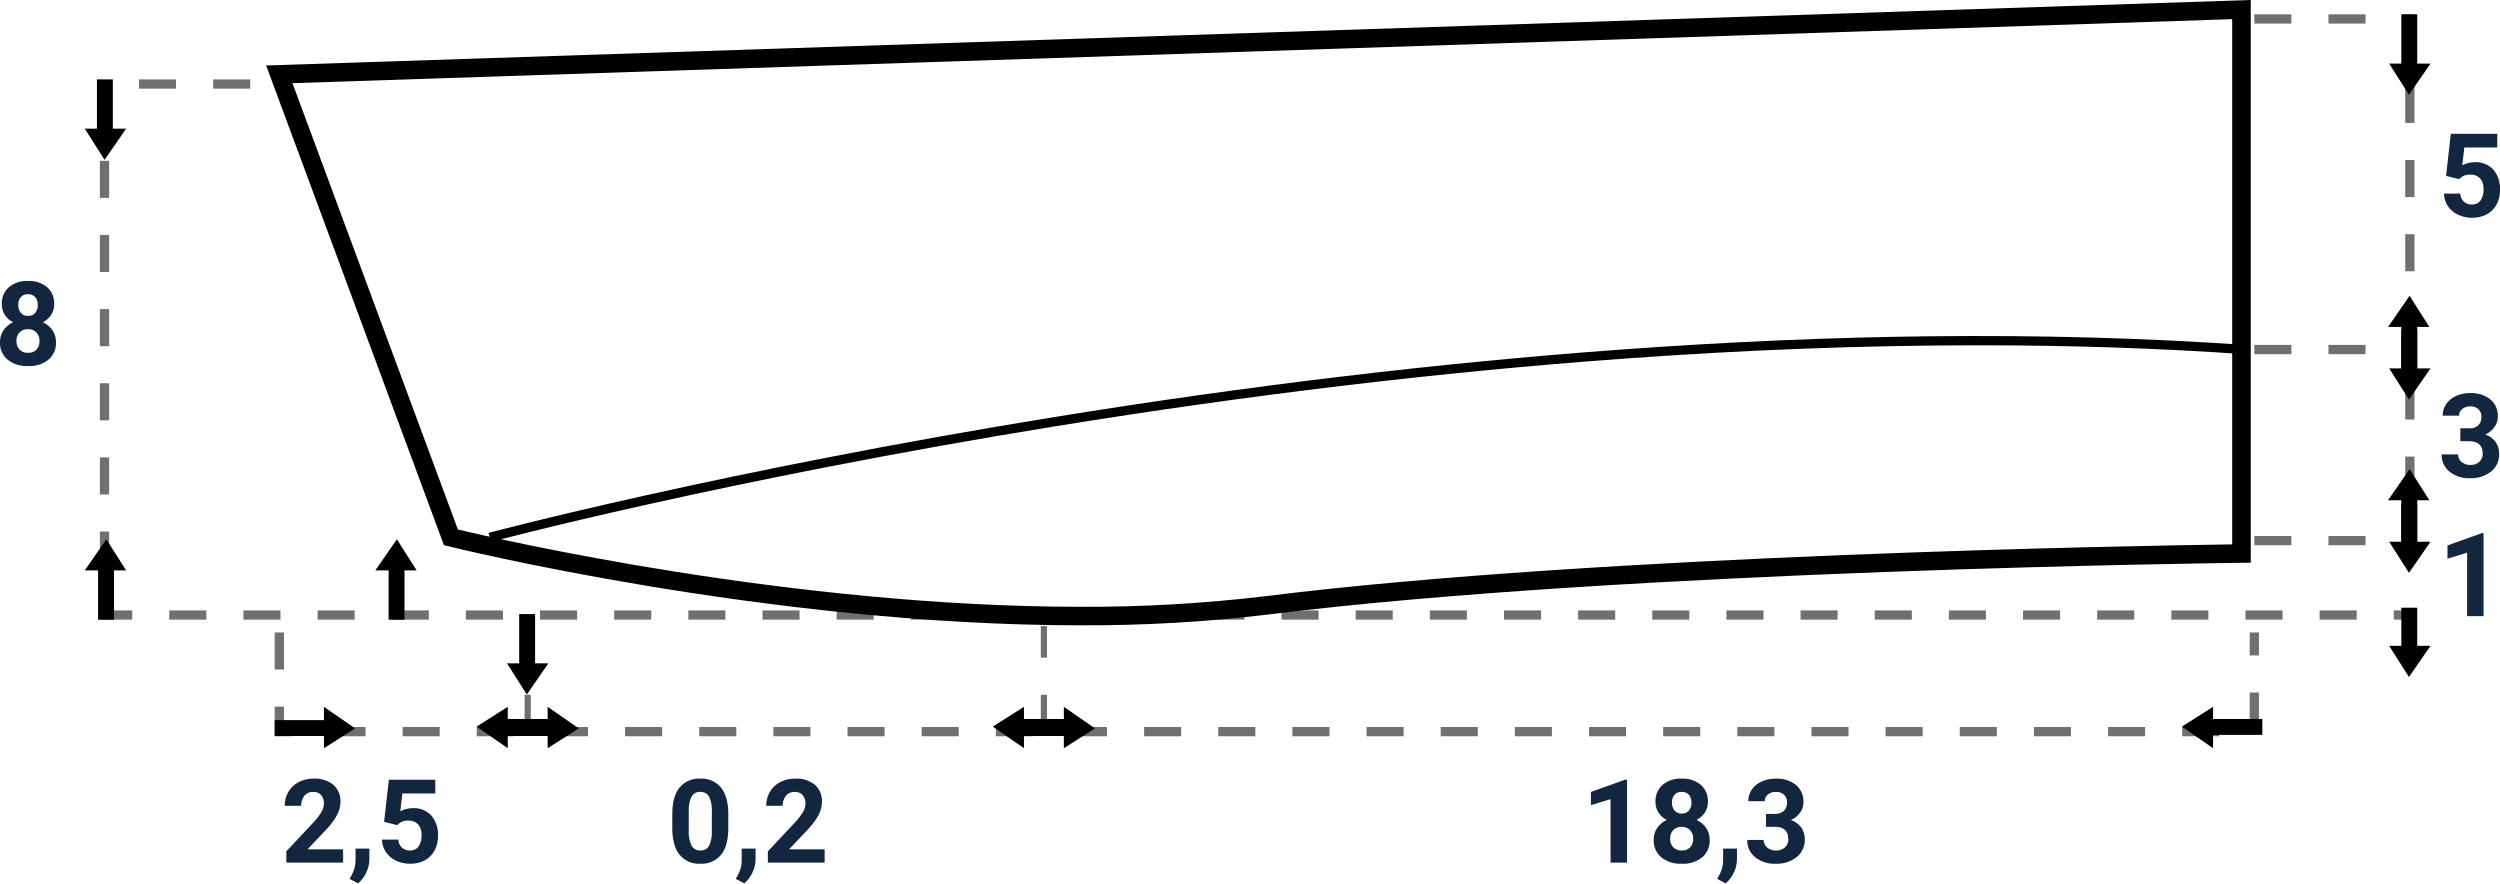
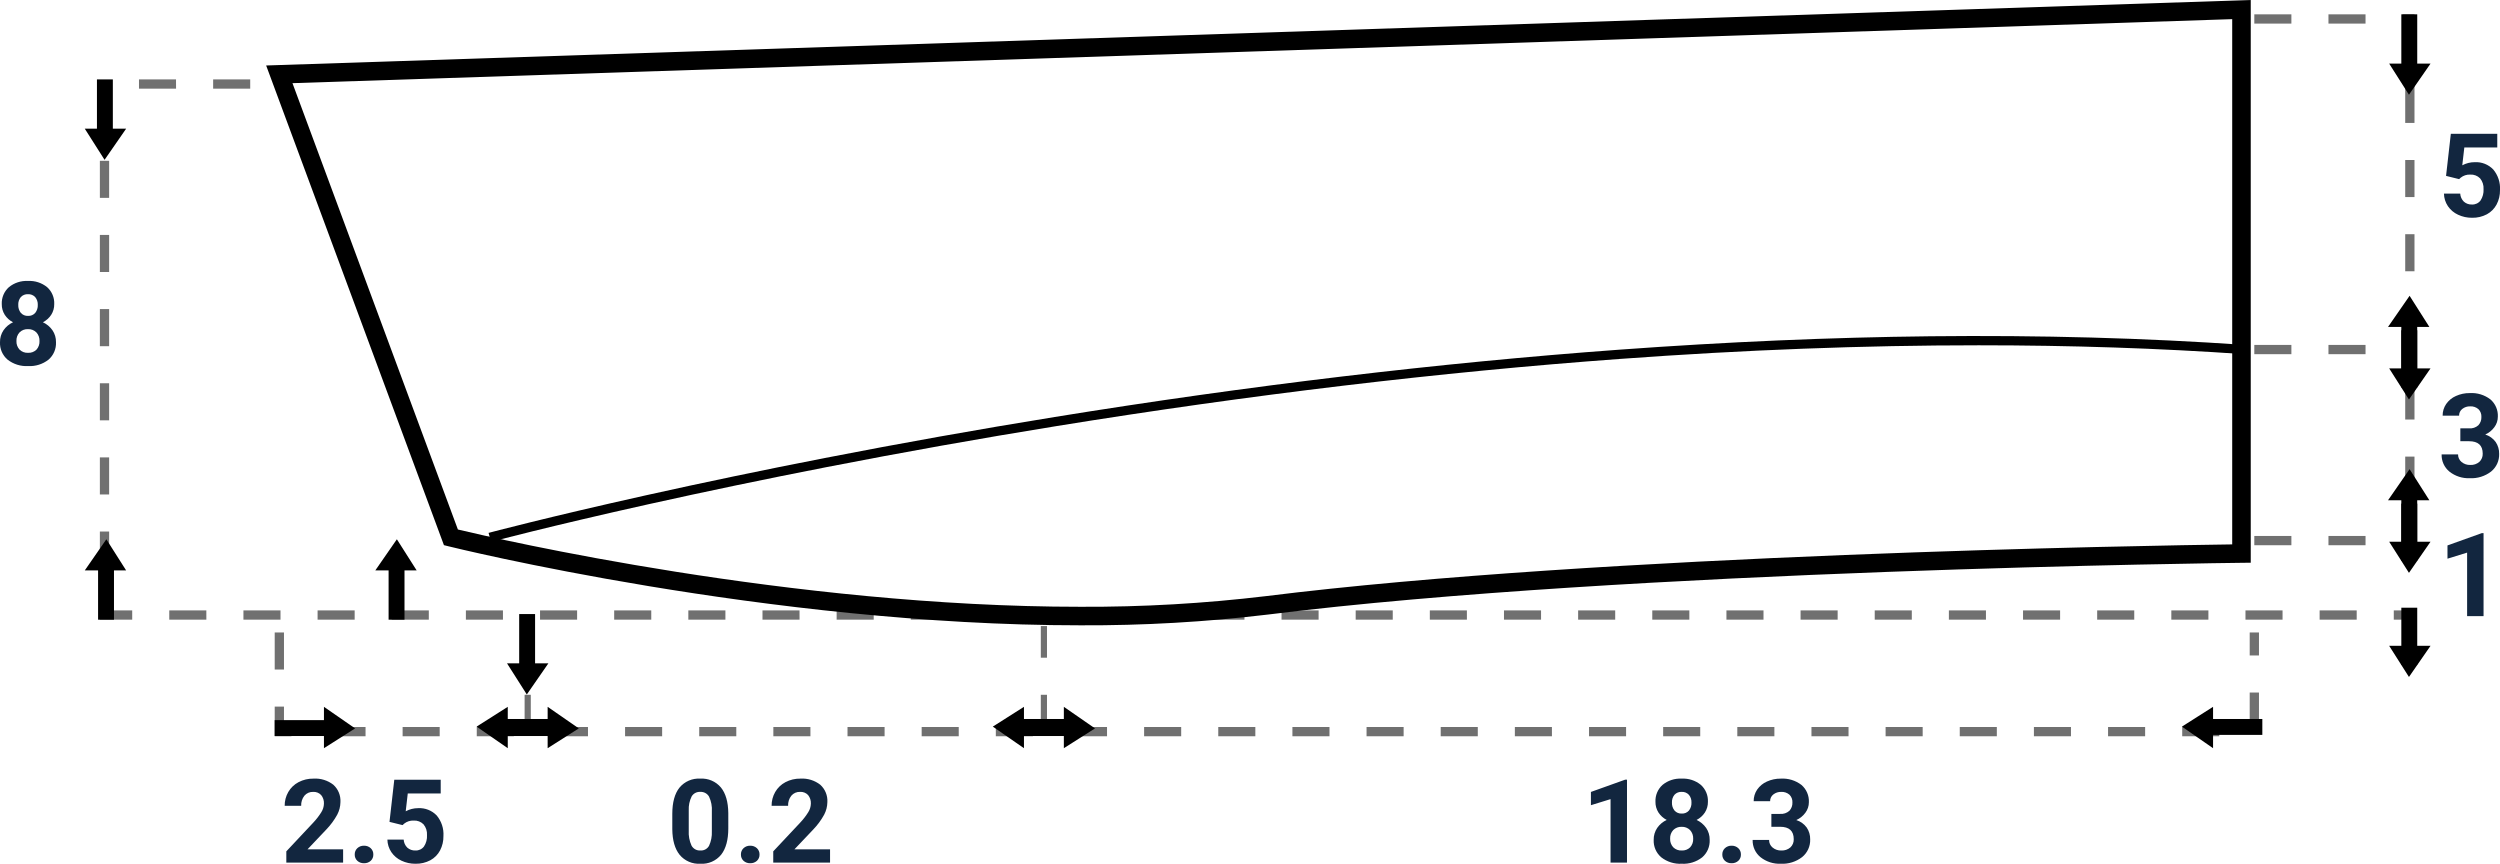
- <svg xmlns="http://www.w3.org/2000/svg" width="815.146" height="288.036" viewBox="0 0 815.146 288.036">
-   <g id="Grupo_1117487" data-name="Grupo 1117487" transform="translate(-391.763 -5255.866)">
+ <svg xmlns="http://www.w3.org/2000/svg" width="815.146" height="281.634" viewBox="0 0 815.146 281.634">
+   <g id="Grupo_1117486" data-name="Grupo 1117486" transform="translate(-391.763 -5255.866)">
    <path id="Trazado_900973" data-name="Trazado 900973" d="M1947.563-6133.008l-.779-2.921c.188-.05,19.207-5.105,51.314-12.254,18.852-4.2,38.466-8.288,58.3-12.153,24.788-4.834,49.986-9.331,74.9-13.367,63.409-10.274,125.354-17.66,184.111-21.955,34.893-2.55,69.035-4.023,101.48-4.379,35.7-.39,70.219.561,102.61,2.828l-.211,3.015c-27.6-1.933-56.547-2.9-86.651-2.9-37.313,0-76.409,1.484-116.984,4.448-58.665,4.286-120.516,11.661-183.833,21.92-24.877,4.03-50.044,8.521-74.8,13.348-19.806,3.861-39.395,7.945-58.223,12.138C1966.729-6138.1,1947.751-6133.059,1947.563-6133.008Z" transform="translate(-1395.716 11565.546)" />
    <path id="Trazado_900974" data-name="Trazado 900974" d="M2574.161-6107.01h-5.241v-3.022h5.241Zm-17.33,0h-12.089v-3.022h12.089Zm-24.177,0h-12.089v-3.022h12.089Zm-24.177,0h-12.089v-3.022h12.089Zm-24.177,0H2472.21v-3.022H2484.3Zm-24.177,0h-12.089v-3.022h12.089Zm-24.177,0h-12.089v-3.022h12.089Zm-24.177,0h-12.089v-3.022h12.089Zm-24.177,0H2375.5v-3.022h12.089Zm-24.177,0h-12.089v-3.022h12.089Zm-24.177,0h-12.089v-3.022h12.089Zm-24.178,0h-12.088v-3.022h12.088Zm-24.177,0h-12.089v-3.022h12.089Zm-24.177,0h-12.089v-3.022H2266.7Zm-24.177,0h-12.089v-3.022h12.089Zm-24.177,0h-12.089v-3.022h12.089Zm-24.177,0h-12.089v-3.022h12.089Zm-24.177,0H2157.9v-3.022h12.089Zm-24.177,0h-12.089v-3.022h12.089Zm-24.177,0h-12.089v-3.022h12.089Zm-24.177,0h-12.089v-3.022h12.089Zm-24.178,0h-12.088v-3.022h12.088Zm-24.177,0h-12.089v-3.022H2049.1Zm-24.177,0h-12.089v-3.022h12.089Zm-24.177,0h-12.089v-3.022h12.089Zm-24.177,0h-12.089v-3.022h12.089Zm-24.177,0h-12.089v-3.022H1952.4Zm-24.177,0h-12.089v-3.022h12.089Zm-24.178,0h-12.089v-3.022h12.089Zm-24.177,0h-12.089v-3.022h12.089Zm-24.177,0H1843.6v-3.022h12.089Zm-24.177,0h-10.547v-4.564h3.022v1.542h7.524Zm-7.524-16.653h-3.022v-12.089h3.022Zm0-24.177h-3.022v-12.089h3.022Zm0-24.178h-3.022v-12.089h3.022Zm0-24.177h-3.022v-12.089h3.022Zm0-24.178h-3.022v-12.088h3.022Zm0-24.177h-3.022v-12.089h3.022Zm0-24.177h-3.022v-12.089h3.022Zm46-11.424h-12.089v-3.022h12.089Zm-24.178,0h-12.089v-3.022H1845.8Z" transform="translate(-1396.646 11564.933)" fill="#707070" />
    <path id="Trazado_900975" data-name="Trazado 900975" d="M1937.061-6108.281H1934.7v-3.022h2.361Zm-14.449,0h-12.089v-3.022h12.089Zm-24.177,0h-12.089v-3.022h12.089Z" transform="translate(-759.546 11541.924)" fill="#707070" />
    <path id="Trazado_900978" data-name="Trazado 900978" d="M2518.9-6108.055h-12.089v-3.022H2518.9Zm-24.177,0h-12.089v-3.022h12.089Zm-24.178,0h-12.089v-3.022h12.089Zm-24.177,0H2434.28v-3.022h12.089Zm-24.177,0H2410.1v-3.022h12.089Zm-24.177,0h-12.089v-3.022h12.089Zm-24.177,0h-12.089v-3.022h12.089Zm-24.177,0H2337.57v-3.022h12.089Zm-24.177,0h-12.089v-3.022h12.089Zm-24.177,0h-12.089v-3.022H2301.3Zm-24.177,0h-12.089v-3.022h12.089Zm-24.177,0H2240.86v-3.022h12.089Zm-24.177,0h-12.089v-3.022h12.089Zm-24.177,0h-12.089v-3.022h12.089Zm-24.177,0h-12.089v-3.022h12.089Zm-24.177,0H2144.15v-3.022h12.089Zm-24.177,0h-12.089v-3.022h12.089Zm-24.177,0H2095.8v-3.022h12.089Zm-24.177,0h-12.089v-3.022h12.089Zm-24.178,0H2047.44v-3.022h12.089Zm-24.177,0h-12.089v-3.022h12.089Zm-24.177,0h-12.089v-3.022h12.089Zm-24.177,0h-12.089v-3.022H1987Zm-24.177,0h-12.089v-3.022h12.089Zm-24.177,0h-12.089v-3.022h12.089Zm-24.177,0h-12.089v-3.022h12.089Zm-24.177,0h-5.441v-9.669h3.022v6.647h2.419Zm641.544-2.181h-3.022v-12.089h3.022Zm-643.963-19.578h-3.022V-6141.9h3.022Zm643.963-4.6h-3.022v-7.488h3.022Z" transform="translate(-1403.521 11603.99)" fill="#707070" />
    <path id="Trazado_900976" data-name="Trazado 900976" d="M1937.061-6108.281H1934.7v-3.022h2.361Zm-14.449,0h-12.089v-3.022h12.089Zm-24.177,0h-12.089v-3.022h12.089Z" transform="translate(-759.546 11479.632)" fill="#707070" />
    <path id="Trazado_900977" data-name="Trazado 900977" d="M1938.572-5939.226h-3.022v-3.686h3.022Zm0-15.774h-3.022v-12.089h3.022Zm0-24.177h-3.022v-12.089h3.022Zm0-24.178h-3.022v-12.089h3.022Zm0-24.178h-3.022v-12.089h3.022Zm0-24.177h-3.022V-6063.8h3.022Zm0-24.178h-3.022v-12.089h3.022Zm0-24.178h-3.022v-8.217h-.849v-3.022h3.872Zm-15.96-8.217h-12.089v-3.022h12.089Zm-24.177,0h-12.089v-3.022h12.089Z" transform="translate(-759.546 11371.841)" fill="#707070" />
-     <path id="Trazado_905756" data-name="Trazado 905756" d="M19.445-19.835a6.284,6.284,0,0,1-.983,3.488,7.078,7.078,0,0,1-2.709,2.431,7.835,7.835,0,0,1,3.117,2.607A6.687,6.687,0,0,1,20.021-7.4a7.081,7.081,0,0,1-2.449,5.687A9.935,9.935,0,0,1,10.91.371a9.98,9.98,0,0,1-6.68-2.1A7.064,7.064,0,0,1,1.763-7.4a6.73,6.73,0,0,1,1.15-3.915,7.693,7.693,0,0,1,3.1-2.6,7.006,7.006,0,0,1-2.7-2.431,6.328,6.328,0,0,1-.974-3.488,7,7,0,0,1,2.3-5.5,9.058,9.058,0,0,1,6.253-2.05,9.119,9.119,0,0,1,6.244,2.032A6.976,6.976,0,0,1,19.445-19.835ZM14.64-7.793a3.89,3.89,0,0,0-1.021-2.82,3.639,3.639,0,0,0-2.746-1.058,3.632,3.632,0,0,0-2.728,1.048,3.883,3.883,0,0,0-1.021,2.83,3.88,3.88,0,0,0,1,2.783A3.65,3.65,0,0,0,10.91-3.952a3.641,3.641,0,0,0,2.737-1.021A3.874,3.874,0,0,0,14.64-7.793Zm-.557-11.782a3.711,3.711,0,0,0-.835-2.533,2.963,2.963,0,0,0-2.356-.956,2.984,2.984,0,0,0-2.338.928,3.689,3.689,0,0,0-.835,2.561,3.877,3.877,0,0,0,.835,2.6,2.922,2.922,0,0,0,2.356.983,2.894,2.894,0,0,0,2.347-.983A3.906,3.906,0,0,0,14.083-19.575Z" transform="translate(390 5374.857)" fill="#12263f" />
-     <path id="Trazado_905757" data-name="Trazado 905757" d="M20.354,0H1.837V-3.674l8.739-9.314a21.56,21.56,0,0,0,2.663-3.433A5.515,5.515,0,0,0,14.1-19.2a4.127,4.127,0,0,0-.909-2.83,3.282,3.282,0,0,0-2.6-1.03,3.54,3.54,0,0,0-2.867,1.252A4.961,4.961,0,0,0,6.68-18.518H1.3a8.857,8.857,0,0,1,1.178-4.509,8.3,8.3,0,0,1,3.331-3.2,10.123,10.123,0,0,1,4.88-1.16,9.585,9.585,0,0,1,6.485,2,7.089,7.089,0,0,1,2.31,5.659,9.084,9.084,0,0,1-1.039,4.082A22.684,22.684,0,0,1,14.881-10.8L8.739-4.323H20.354Zm4.9,6.772-2.8-1.466L23.119,4.1A9.641,9.641,0,0,0,24.4-.408V-4.564h4.527L28.908-.854A9.64,9.64,0,0,1,27.869,3.3,10.655,10.655,0,0,1,25.253,6.772Zm8.461-20.058,1.559-13.73H50.413v4.472H39.67L39-16.736a8.5,8.5,0,0,1,4.063-1.021,7.787,7.787,0,0,1,6.049,2.394,9.561,9.561,0,0,1,2.189,6.7A9.8,9.8,0,0,1,50.2-3.98,7.792,7.792,0,0,1,47.036-.77,9.876,9.876,0,0,1,42.175.371a10.487,10.487,0,0,1-4.546-.993,8.063,8.063,0,0,1-3.312-2.792,7.611,7.611,0,0,1-1.29-4.1h5.307a3.964,3.964,0,0,0,1.178,2.625,3.735,3.735,0,0,0,2.644.937,3.3,3.3,0,0,0,2.8-1.308,6.06,6.06,0,0,0,.983-3.7,5.011,5.011,0,0,0-1.132-3.525,4.153,4.153,0,0,0-3.21-1.225,4.642,4.642,0,0,0-3.1,1l-.52.482Z" transform="translate(483.284 5537.129)" fill="#12263f" />
-     <path id="Trazado_905758" data-name="Trazado 905758" d="M2.635-13.285l1.559-13.73H19.334v4.472H8.591l-.668,5.808a8.5,8.5,0,0,1,4.063-1.021,7.787,7.787,0,0,1,6.049,2.394,9.561,9.561,0,0,1,2.189,6.7,9.8,9.8,0,0,1-1.1,4.685A7.792,7.792,0,0,1,15.957-.77,9.876,9.876,0,0,1,11.1.371,10.487,10.487,0,0,1,6.55-.622,8.063,8.063,0,0,1,3.238-3.414a7.611,7.611,0,0,1-1.29-4.1H7.255A3.964,3.964,0,0,0,8.433-4.889a3.735,3.735,0,0,0,2.644.937,3.3,3.3,0,0,0,2.8-1.308,6.06,6.06,0,0,0,.983-3.7,5.011,5.011,0,0,0-1.132-3.525,4.153,4.153,0,0,0-3.21-1.225,4.642,4.642,0,0,0-3.1,1l-.52.482Z" transform="translate(1186.685 5326.502)" fill="#12263f" />
-     <path id="Trazado_905759" data-name="Trazado 905759" d="M7.292-15.883h2.857A4.026,4.026,0,0,0,13.174-16.9a3.739,3.739,0,0,0,.983-2.709,3.306,3.306,0,0,0-.974-2.542,3.775,3.775,0,0,0-2.681-.909,3.957,3.957,0,0,0-2.579.844,2.7,2.7,0,0,0-1.039,2.2H1.521a6.6,6.6,0,0,1,1.141-3.794A7.6,7.6,0,0,1,5.854-26.44a10.651,10.651,0,0,1,4.518-.946,10.1,10.1,0,0,1,6.717,2.05,7,7,0,0,1,2.431,5.65,5.685,5.685,0,0,1-1.132,3.414,7.353,7.353,0,0,1-2.969,2.394,6.713,6.713,0,0,1,3.4,2.449A6.644,6.644,0,0,1,19.946-7.57,7.111,7.111,0,0,1,17.321-1.8,10.556,10.556,0,0,1,10.372.371,10.009,10.009,0,0,1,3.757-1.763,6.969,6.969,0,0,1,1.188-7.4H6.55A3.107,3.107,0,0,0,7.691-4.917a4.2,4.2,0,0,0,2.811.965,4.225,4.225,0,0,0,3-1.011,3.491,3.491,0,0,0,1.085-2.681q0-4.045-4.453-4.045H7.292Z" transform="translate(1186.685 5411.42)" fill="#12263f" />
-     <path id="Trazado_905760" data-name="Trazado 905760" d="M14.862,0H9.5V-20.7L3.1-18.722v-4.323l11.188-4.008h.575Z" transform="translate(1186.685 5456.752)" fill="#12263f" />
-     <path id="Trazado_905761" data-name="Trazado 905761" d="M20.021-11.17q0,5.6-2.319,8.572A8.1,8.1,0,0,1,10.91.371,8.152,8.152,0,0,1,4.156-2.542q-2.338-2.913-2.394-8.35v-4.973q0-5.659,2.347-8.591a8.156,8.156,0,0,1,6.763-2.932,8.164,8.164,0,0,1,6.754,2.9q2.338,2.9,2.394,8.34Zm-5.362-5.467a9.893,9.893,0,0,0-.918-4.894,3.1,3.1,0,0,0-2.867-1.532,3.049,3.049,0,0,0-2.792,1.458,9.258,9.258,0,0,0-.956,4.56v6.575a10.385,10.385,0,0,0,.9,4.912A3.063,3.063,0,0,0,10.91-3.952a3.011,3.011,0,0,0,2.839-1.541,10.136,10.136,0,0,0,.909-4.718ZM25.253,6.772l-2.8-1.466L23.119,4.1A9.641,9.641,0,0,0,24.4-.408V-4.564h4.527L28.908-.854A9.64,9.64,0,0,1,27.869,3.3,10.655,10.655,0,0,1,25.253,6.772ZM51.434,0H32.916V-3.674l8.739-9.314a21.56,21.56,0,0,0,2.663-3.433,5.515,5.515,0,0,0,.863-2.783,4.127,4.127,0,0,0-.909-2.83,3.282,3.282,0,0,0-2.6-1.03,3.54,3.54,0,0,0-2.867,1.252,4.961,4.961,0,0,0-1.048,3.293H32.378a8.857,8.857,0,0,1,1.178-4.509,8.3,8.3,0,0,1,3.331-3.2,10.123,10.123,0,0,1,4.88-1.16,9.585,9.585,0,0,1,6.485,2,7.089,7.089,0,0,1,2.31,5.659,9.084,9.084,0,0,1-1.039,4.082A22.684,22.684,0,0,1,45.96-10.8L39.818-4.323H51.434Z" transform="translate(609.209 5537.129)" fill="#12263f" />
-     <path id="Trazado_905762" data-name="Trazado 905762" d="M14.862,0H9.5V-20.7L3.1-18.722v-4.323l11.188-4.008h.575ZM41.247-19.835a6.284,6.284,0,0,1-.983,3.488,7.078,7.078,0,0,1-2.709,2.431,7.835,7.835,0,0,1,3.117,2.607A6.687,6.687,0,0,1,41.822-7.4a7.081,7.081,0,0,1-2.449,5.687A9.935,9.935,0,0,1,32.712.371a9.98,9.98,0,0,1-6.68-2.1A7.064,7.064,0,0,1,23.564-7.4a6.73,6.73,0,0,1,1.15-3.915,7.693,7.693,0,0,1,3.1-2.6,7.006,7.006,0,0,1-2.7-2.431,6.328,6.328,0,0,1-.974-3.488,7,7,0,0,1,2.3-5.5,9.058,9.058,0,0,1,6.253-2.05,9.119,9.119,0,0,1,6.244,2.032A6.976,6.976,0,0,1,41.247-19.835ZM36.441-7.793a3.89,3.89,0,0,0-1.021-2.82,3.639,3.639,0,0,0-2.746-1.058,3.632,3.632,0,0,0-2.728,1.048,3.883,3.883,0,0,0-1.021,2.83,3.88,3.88,0,0,0,1,2.783,3.65,3.65,0,0,0,2.783,1.058,3.641,3.641,0,0,0,2.737-1.021A3.874,3.874,0,0,0,36.441-7.793Zm-.557-11.782a3.711,3.711,0,0,0-.835-2.533,2.963,2.963,0,0,0-2.356-.956,2.984,2.984,0,0,0-2.338.928,3.689,3.689,0,0,0-.835,2.561,3.877,3.877,0,0,0,.835,2.6,2.922,2.922,0,0,0,2.356.983,2.894,2.894,0,0,0,2.347-.983A3.906,3.906,0,0,0,35.885-19.575ZM47.055,6.772l-2.8-1.466L44.921,4.1A9.641,9.641,0,0,0,46.2-.408V-4.564h4.527L50.71-.854A9.64,9.64,0,0,1,49.671,3.3,10.655,10.655,0,0,1,47.055,6.772ZM60.173-15.883H63.03A4.026,4.026,0,0,0,66.055-16.9a3.739,3.739,0,0,0,.983-2.709,3.306,3.306,0,0,0-.974-2.542,3.775,3.775,0,0,0-2.681-.909,3.957,3.957,0,0,0-2.579.844,2.7,2.7,0,0,0-1.039,2.2H54.4a6.6,6.6,0,0,1,1.141-3.794,7.6,7.6,0,0,1,3.191-2.625,10.651,10.651,0,0,1,4.518-.946,10.1,10.1,0,0,1,6.717,2.05,7,7,0,0,1,2.431,5.65,5.685,5.685,0,0,1-1.132,3.414A7.353,7.353,0,0,1,68.3-13.879a6.713,6.713,0,0,1,3.4,2.449A6.644,6.644,0,0,1,72.827-7.57,7.111,7.111,0,0,1,70.2-1.8,10.556,10.556,0,0,1,63.253.371a10.009,10.009,0,0,1-6.615-2.134A6.969,6.969,0,0,1,54.068-7.4h5.362a3.107,3.107,0,0,0,1.141,2.486,4.2,4.2,0,0,0,2.811.965,4.225,4.225,0,0,0,3-1.011,3.491,3.491,0,0,0,1.085-2.681q0-4.045-4.453-4.045H60.173Z" transform="translate(907.397 5537.129)" fill="#12263f" />
+     <path id="Trazado_905726" data-name="Trazado 905726" d="M19.445-19.835a6.284,6.284,0,0,1-.983,3.488,7.078,7.078,0,0,1-2.709,2.431,7.835,7.835,0,0,1,3.117,2.607A6.687,6.687,0,0,1,20.021-7.4a7.081,7.081,0,0,1-2.449,5.687A9.935,9.935,0,0,1,10.91.371a9.98,9.98,0,0,1-6.68-2.1A7.064,7.064,0,0,1,1.763-7.4a6.73,6.73,0,0,1,1.15-3.915,7.693,7.693,0,0,1,3.1-2.6,7.006,7.006,0,0,1-2.7-2.431,6.328,6.328,0,0,1-.974-3.488,7,7,0,0,1,2.3-5.5,9.058,9.058,0,0,1,6.253-2.05,9.119,9.119,0,0,1,6.244,2.032A6.976,6.976,0,0,1,19.445-19.835ZM14.64-7.793a3.89,3.89,0,0,0-1.021-2.82,3.639,3.639,0,0,0-2.746-1.058,3.632,3.632,0,0,0-2.728,1.048,3.883,3.883,0,0,0-1.021,2.83,3.88,3.88,0,0,0,1,2.783A3.65,3.65,0,0,0,10.91-3.952a3.641,3.641,0,0,0,2.737-1.021A3.874,3.874,0,0,0,14.64-7.793Zm-.557-11.782a3.711,3.711,0,0,0-.835-2.533,2.963,2.963,0,0,0-2.356-.956,2.984,2.984,0,0,0-2.338.928,3.689,3.689,0,0,0-.835,2.561,3.877,3.877,0,0,0,.835,2.6,2.922,2.922,0,0,0,2.356.983,2.894,2.894,0,0,0,2.347-.983A3.906,3.906,0,0,0,14.083-19.575Z" transform="translate(390 5374.857)" fill="#12263f" />
+     <path id="Trazado_905727" data-name="Trazado 905727" d="M20.354,0H1.837V-3.674l8.739-9.314a21.56,21.56,0,0,0,2.663-3.433A5.515,5.515,0,0,0,14.1-19.2a4.127,4.127,0,0,0-.909-2.83,3.282,3.282,0,0,0-2.6-1.03,3.54,3.54,0,0,0-2.867,1.252A4.961,4.961,0,0,0,6.68-18.518H1.3a8.857,8.857,0,0,1,1.178-4.509,8.3,8.3,0,0,1,3.331-3.2,10.123,10.123,0,0,1,4.88-1.16,9.585,9.585,0,0,1,6.485,2,7.089,7.089,0,0,1,2.31,5.659,9.084,9.084,0,0,1-1.039,4.082A22.684,22.684,0,0,1,14.881-10.8L8.739-4.323H20.354ZM24.14-2.635A2.7,2.7,0,0,1,25-4.713a3.061,3.061,0,0,1,2.162-.8,3.086,3.086,0,0,1,2.18.8,2.7,2.7,0,0,1,.863,2.078,2.663,2.663,0,0,1-.854,2.05A3.1,3.1,0,0,1,27.164.2a3.074,3.074,0,0,1-2.171-.789A2.663,2.663,0,0,1,24.14-2.635Zm11.337-10.65,1.559-13.73H52.176v4.472H41.433l-.668,5.808a8.5,8.5,0,0,1,4.063-1.021,7.787,7.787,0,0,1,6.049,2.394,9.561,9.561,0,0,1,2.189,6.7,9.8,9.8,0,0,1-1.1,4.685A7.792,7.792,0,0,1,48.8-.77,9.876,9.876,0,0,1,43.938.371a10.487,10.487,0,0,1-4.546-.993A8.063,8.063,0,0,1,36.08-3.414a7.611,7.611,0,0,1-1.29-4.1H40.1a3.964,3.964,0,0,0,1.178,2.625,3.735,3.735,0,0,0,2.644.937,3.3,3.3,0,0,0,2.8-1.308,6.06,6.06,0,0,0,.983-3.7,5.011,5.011,0,0,0-1.132-3.525,4.153,4.153,0,0,0-3.21-1.225,4.642,4.642,0,0,0-3.1,1l-.52.482Z" transform="translate(483.284 5537.129)" fill="#12263f" />
+     <path id="Trazado_905728" data-name="Trazado 905728" d="M2.635-13.285l1.559-13.73H19.334v4.472H8.591l-.668,5.808a8.5,8.5,0,0,1,4.063-1.021,7.787,7.787,0,0,1,6.049,2.394,9.561,9.561,0,0,1,2.189,6.7,9.8,9.8,0,0,1-1.1,4.685A7.792,7.792,0,0,1,15.957-.77,9.876,9.876,0,0,1,11.1.371,10.487,10.487,0,0,1,6.55-.622,8.063,8.063,0,0,1,3.238-3.414a7.611,7.611,0,0,1-1.29-4.1H7.255A3.964,3.964,0,0,0,8.433-4.889a3.735,3.735,0,0,0,2.644.937,3.3,3.3,0,0,0,2.8-1.308,6.06,6.06,0,0,0,.983-3.7,5.011,5.011,0,0,0-1.132-3.525,4.153,4.153,0,0,0-3.21-1.225,4.642,4.642,0,0,0-3.1,1l-.52.482Z" transform="translate(1186.685 5326.502)" fill="#12263f" />
+     <path id="Trazado_905729" data-name="Trazado 905729" d="M7.292-15.883h2.857A4.026,4.026,0,0,0,13.174-16.9a3.739,3.739,0,0,0,.983-2.709,3.306,3.306,0,0,0-.974-2.542,3.775,3.775,0,0,0-2.681-.909,3.957,3.957,0,0,0-2.579.844,2.7,2.7,0,0,0-1.039,2.2H1.521a6.6,6.6,0,0,1,1.141-3.794A7.6,7.6,0,0,1,5.854-26.44a10.651,10.651,0,0,1,4.518-.946,10.1,10.1,0,0,1,6.717,2.05,7,7,0,0,1,2.431,5.65,5.685,5.685,0,0,1-1.132,3.414,7.353,7.353,0,0,1-2.969,2.394,6.713,6.713,0,0,1,3.4,2.449A6.644,6.644,0,0,1,19.946-7.57,7.111,7.111,0,0,1,17.321-1.8,10.556,10.556,0,0,1,10.372.371,10.009,10.009,0,0,1,3.757-1.763,6.969,6.969,0,0,1,1.188-7.4H6.55A3.107,3.107,0,0,0,7.691-4.917a4.2,4.2,0,0,0,2.811.965,4.225,4.225,0,0,0,3-1.011,3.491,3.491,0,0,0,1.085-2.681q0-4.045-4.453-4.045H7.292Z" transform="translate(1186.685 5411.42)" fill="#12263f" />
+     <path id="Trazado_905730" data-name="Trazado 905730" d="M14.862,0H9.5V-20.7L3.1-18.722v-4.323l11.188-4.008h.575Z" transform="translate(1186.685 5456.752)" fill="#12263f" />
+     <path id="Trazado_905731" data-name="Trazado 905731" d="M20.021-11.17q0,5.6-2.319,8.572A8.1,8.1,0,0,1,10.91.371,8.152,8.152,0,0,1,4.156-2.542q-2.338-2.913-2.394-8.35v-4.973q0-5.659,2.347-8.591a8.156,8.156,0,0,1,6.763-2.932,8.164,8.164,0,0,1,6.754,2.9q2.338,2.9,2.394,8.34Zm-5.362-5.467a9.893,9.893,0,0,0-.918-4.894,3.1,3.1,0,0,0-2.867-1.532,3.049,3.049,0,0,0-2.792,1.458,9.258,9.258,0,0,0-.956,4.56v6.575a10.385,10.385,0,0,0,.9,4.912A3.063,3.063,0,0,0,10.91-3.952a3.011,3.011,0,0,0,2.839-1.541,10.136,10.136,0,0,0,.909-4.718Zm9.481,14A2.7,2.7,0,0,1,25-4.713a3.061,3.061,0,0,1,2.162-.8,3.086,3.086,0,0,1,2.18.8,2.7,2.7,0,0,1,.863,2.078,2.663,2.663,0,0,1-.854,2.05A3.1,3.1,0,0,1,27.164.2a3.074,3.074,0,0,1-2.171-.789A2.663,2.663,0,0,1,24.14-2.635ZM53.2,0H34.679V-3.674l8.739-9.314a21.56,21.56,0,0,0,2.663-3.433,5.515,5.515,0,0,0,.863-2.783,4.127,4.127,0,0,0-.909-2.83,3.282,3.282,0,0,0-2.6-1.03,3.54,3.54,0,0,0-2.867,1.252,4.961,4.961,0,0,0-1.048,3.293H34.141a8.857,8.857,0,0,1,1.178-4.509,8.3,8.3,0,0,1,3.331-3.2,10.123,10.123,0,0,1,4.88-1.16,9.585,9.585,0,0,1,6.485,2,7.089,7.089,0,0,1,2.31,5.659,9.084,9.084,0,0,1-1.039,4.082A22.684,22.684,0,0,1,47.723-10.8L41.581-4.323H53.2Z" transform="translate(609.209 5537.129)" fill="#12263f" />
+     <path id="Trazado_905732" data-name="Trazado 905732" d="M14.862,0H9.5V-20.7L3.1-18.722v-4.323l11.188-4.008h.575ZM41.247-19.835a6.284,6.284,0,0,1-.983,3.488,7.078,7.078,0,0,1-2.709,2.431,7.835,7.835,0,0,1,3.117,2.607A6.687,6.687,0,0,1,41.822-7.4a7.081,7.081,0,0,1-2.449,5.687A9.935,9.935,0,0,1,32.712.371a9.98,9.98,0,0,1-6.68-2.1A7.064,7.064,0,0,1,23.564-7.4a6.73,6.73,0,0,1,1.15-3.915,7.693,7.693,0,0,1,3.1-2.6,7.006,7.006,0,0,1-2.7-2.431,6.328,6.328,0,0,1-.974-3.488,7,7,0,0,1,2.3-5.5,9.058,9.058,0,0,1,6.253-2.05,9.119,9.119,0,0,1,6.244,2.032A6.976,6.976,0,0,1,41.247-19.835ZM36.441-7.793a3.89,3.89,0,0,0-1.021-2.82,3.639,3.639,0,0,0-2.746-1.058,3.632,3.632,0,0,0-2.728,1.048,3.883,3.883,0,0,0-1.021,2.83,3.88,3.88,0,0,0,1,2.783,3.65,3.65,0,0,0,2.783,1.058,3.641,3.641,0,0,0,2.737-1.021A3.874,3.874,0,0,0,36.441-7.793Zm-.557-11.782a3.711,3.711,0,0,0-.835-2.533,2.963,2.963,0,0,0-2.356-.956,2.984,2.984,0,0,0-2.338.928,3.689,3.689,0,0,0-.835,2.561,3.877,3.877,0,0,0,.835,2.6,2.922,2.922,0,0,0,2.356.983,2.894,2.894,0,0,0,2.347-.983A3.906,3.906,0,0,0,35.885-19.575ZM45.941-2.635A2.7,2.7,0,0,1,46.8-4.713a3.061,3.061,0,0,1,2.162-.8,3.086,3.086,0,0,1,2.18.8,2.7,2.7,0,0,1,.863,2.078,2.663,2.663,0,0,1-.854,2.05A3.1,3.1,0,0,1,48.966.2a3.074,3.074,0,0,1-2.171-.789A2.663,2.663,0,0,1,45.941-2.635ZM61.936-15.883h2.857A4.026,4.026,0,0,0,67.817-16.9a3.739,3.739,0,0,0,.983-2.709,3.306,3.306,0,0,0-.974-2.542,3.775,3.775,0,0,0-2.681-.909,3.957,3.957,0,0,0-2.579.844,2.7,2.7,0,0,0-1.039,2.2H56.165a6.6,6.6,0,0,1,1.141-3.794A7.6,7.6,0,0,1,60.5-26.44a10.651,10.651,0,0,1,4.518-.946,10.1,10.1,0,0,1,6.717,2.05,7,7,0,0,1,2.431,5.65,5.685,5.685,0,0,1-1.132,3.414,7.353,7.353,0,0,1-2.969,2.394,6.713,6.713,0,0,1,3.4,2.449A6.644,6.644,0,0,1,74.59-7.57,7.111,7.111,0,0,1,71.964-1.8,10.556,10.556,0,0,1,65.016.371,10.009,10.009,0,0,1,58.4-1.763,6.969,6.969,0,0,1,55.831-7.4h5.362a3.107,3.107,0,0,0,1.141,2.486,4.2,4.2,0,0,0,2.811.965,4.225,4.225,0,0,0,3-1.011,3.491,3.491,0,0,0,1.085-2.681q0-4.045-4.453-4.045H61.936Z" transform="translate(907.397 5537.129)" fill="#12263f" />
    <path id="Trazado_900972" data-name="Trazado 900972" d="M2521.885-6308.876V-6125.4l-2.99.032c-1.993.021-200.718,2.279-317.435,16.869a496.931,496.931,0,0,1-61.139,3.513c-101.841,0-204.986-25.494-206.016-25.751l-1.547-.387-57.966-156.4,4.192-.139Zm-6.044,177.5v-171.257l-632.467,20.873,53.938,145.531c13.208,3.161,108.705,25.2,203.008,25.2a490.756,490.756,0,0,0,60.389-3.466C2309.9-6128.143,2490.429-6131.028,2515.841-6131.372Z" transform="translate(-1396.248 11564.742)" />
    <path id="Trazado_900979" data-name="Trazado 900979" d="M2127.538-6071.747h-2.015v-12.088h2.015Zm0-24.177h-2.015v-10.317h2.015Z" transform="translate(-1394.395 11566.24)" fill="#707070" />
    <path id="Trazado_900979-2" data-name="Trazado 900979" d="M2127.538-6071.747h-2.015v-12.088h2.015Zm0-24.177h-2.015v-10.317h2.015Z" transform="translate(-1562.706 11566.24)" fill="#707070" />
    <path id="Línea_1907" data-name="Línea 1907" d="M5.184,18.656H0V0H5.184Z" transform="translate(428.556 5300.413) rotate(180)" />
-     <path id="Trazado_905763" data-name="Trazado 905763" d="M0,0H13.491V26.222H0Z" transform="translate(432.895 5307.979) rotate(180)" fill="none" />
+     <path id="Trazado_905733" data-name="Trazado 905733" d="M0,0H13.491V26.222H0Z" transform="translate(432.895 5307.979) rotate(180)" fill="none" />
    <path id="Trazado_901607" data-name="Trazado 901607" d="M7.037,0,0,10.158H13.491Z" transform="translate(432.895 5307.979) rotate(180)" />
    <path id="Línea_1907-2" data-name="Línea 1907" d="M5.184,18.656H0V0H5.184Z" transform="translate(566.231 5474.741) rotate(180)" />
-     <path id="Trazado_905764" data-name="Trazado 905764" d="M0,0H13.491V26.222H0Z" transform="translate(570.57 5482.307) rotate(180)" fill="none" />
+     <path id="Trazado_905734" data-name="Trazado 905734" d="M0,0H13.491V26.222H0Z" transform="translate(570.57 5482.307) rotate(180)" fill="none" />
    <path id="Trazado_901607-2" data-name="Trazado 901607" d="M7.037,0,0,10.158H13.491Z" transform="translate(570.57 5482.306) rotate(180)" />
    <path id="Línea_1907-3" data-name="Línea 1907" d="M5.184,18.656H0V0H5.184Z" transform="translate(499.98 5490.669) rotate(90)" />
-     <path id="Trazado_905765" data-name="Trazado 905765" d="M0,0H13.491V26.222H0Z" transform="translate(507.547 5486.331) rotate(90)" fill="none" />
+     <path id="Trazado_905735" data-name="Trazado 905735" d="M0,0H13.491V26.222H0Z" transform="translate(507.547 5486.331) rotate(90)" fill="none" />
    <path id="Trazado_901607-3" data-name="Trazado 901607" d="M7.037,0,0,10.158H13.491Z" transform="translate(507.546 5486.331) rotate(90)" />
    <path id="Línea_1907-4" data-name="Línea 1907" d="M5.184,18.656H0V0H5.184Z" transform="translate(572.92 5490.669) rotate(90)" />
-     <path id="Trazado_905766" data-name="Trazado 905766" d="M0,0H13.491V26.222H0Z" transform="translate(580.486 5486.331) rotate(90)" fill="none" />
+     <path id="Trazado_905736" data-name="Trazado 905736" d="M0,0H13.491V26.222H0Z" transform="translate(580.486 5486.331) rotate(90)" fill="none" />
    <path id="Trazado_901607-4" data-name="Trazado 901607" d="M7.037,0,0,10.158H13.491Z" transform="translate(580.485 5486.331) rotate(90)" />
    <path id="Línea_1907-5" data-name="Línea 1907" d="M5.184,18.656H0V0H5.184Z" transform="translate(741.231 5490.669) rotate(90)" />
-     <path id="Trazado_905767" data-name="Trazado 905767" d="M0,0H13.491V26.222H0Z" transform="translate(748.798 5486.331) rotate(90)" fill="none" />
+     <path id="Trazado_905737" data-name="Trazado 905737" d="M0,0H13.491V26.222H0Z" transform="translate(748.798 5486.331) rotate(90)" fill="none" />
    <path id="Trazado_901607-5" data-name="Trazado 901607" d="M7.037,0,0,10.158H13.491Z" transform="translate(748.797 5486.331) rotate(90)" />
    <path id="Línea_1907-6" data-name="Línea 1907" d="M2.184,15.656H-3V-3H2.184Z" transform="translate(426.742 5442.266)" />
-     <path id="Trazado_905768" data-name="Trazado 905768" d="M0,0H13.491V26.222H0Z" transform="translate(419.403 5431.699)" fill="none" />
+     <path id="Trazado_905738" data-name="Trazado 905738" d="M0,0H13.491V26.222H0Z" transform="translate(419.403 5431.699)" fill="none" />
    <path id="Trazado_901607-6" data-name="Trazado 901607" d="M7.037,0,0,10.158H13.491Z" transform="translate(419.403 5431.7)" />
    <path id="Línea_1907-7" data-name="Línea 1907" d="M2.184,15.656H-3V-3H2.184Z" transform="translate(521.469 5442.266)" />
-     <path id="Trazado_905769" data-name="Trazado 905769" d="M0,0H13.491V26.222H0Z" transform="translate(514.13 5431.699)" fill="none" />
+     <path id="Trazado_905739" data-name="Trazado 905739" d="M0,0H13.491V26.222H0Z" transform="translate(514.13 5431.699)" fill="none" />
    <path id="Trazado_901607-7" data-name="Trazado 901607" d="M7.037,0,0,10.158H13.491Z" transform="translate(514.13 5431.7)" />
    <path id="Línea_1907-8" data-name="Línea 1907" d="M5.184,18.656H0V0H5.184Z" transform="translate(554.73 5495.483) rotate(-90)" />
-     <path id="Trazado_905770" data-name="Trazado 905770" d="M0,0H13.491V26.222H0Z" transform="translate(547.164 5499.822) rotate(-90)" fill="none" />
+     <path id="Trazado_905740" data-name="Trazado 905740" d="M0,0H13.491V26.222H0Z" transform="translate(547.164 5499.822) rotate(-90)" fill="none" />
    <path id="Trazado_901607-8" data-name="Trazado 901607" d="M7.037,0,0,10.158H13.491Z" transform="translate(547.165 5499.822) rotate(-90)" />
    <path id="Línea_1907-9" data-name="Línea 1907" d="M5.184,18.656H0V0H5.184Z" transform="translate(723.042 5495.483) rotate(-90)" />
-     <path id="Trazado_905771" data-name="Trazado 905771" d="M0,0H13.491V26.222H0Z" transform="translate(715.476 5499.822) rotate(-90)" fill="none" />
+     <path id="Trazado_905741" data-name="Trazado 905741" d="M0,0H13.491V26.222H0Z" transform="translate(715.476 5499.822) rotate(-90)" fill="none" />
    <path id="Trazado_901607-9" data-name="Trazado 901607" d="M7.037,0,0,10.158H13.491Z" transform="translate(715.477 5499.822) rotate(-90)" />
    <path id="Línea_1907-10" data-name="Línea 1907" d="M5.184,18.656H0V0H5.184Z" transform="translate(1110.759 5495.483) rotate(-90)" />
-     <path id="Trazado_905772" data-name="Trazado 905772" d="M0,0H13.491V26.222H0Z" transform="translate(1103.192 5499.822) rotate(-90)" fill="none" />
+     <path id="Trazado_905742" data-name="Trazado 905742" d="M0,0H13.491V26.222H0Z" transform="translate(1103.192 5499.822) rotate(-90)" fill="none" />
    <path id="Trazado_901607-10" data-name="Trazado 901607" d="M7.037,0,0,10.158H13.491Z" transform="translate(1103.193 5499.822) rotate(-90)" />
    <path id="Línea_1907-11" data-name="Línea 1907" d="M5.184,18.656H0V0H5.184Z" transform="translate(1179.922 5279.193) rotate(180)" />
-     <path id="Trazado_905773" data-name="Trazado 905773" d="M0,0H13.491V26.222H0Z" transform="translate(1184.261 5286.759) rotate(180)" fill="none" />
+     <path id="Trazado_905743" data-name="Trazado 905743" d="M0,0H13.491V26.222H0Z" transform="translate(1184.261 5286.759) rotate(180)" fill="none" />
    <path id="Trazado_901607-11" data-name="Trazado 901607" d="M7.037,0,0,10.158H13.491Z" transform="translate(1184.261 5286.758) rotate(180)" />
    <path id="Línea_1907-12" data-name="Línea 1907" d="M5.184,18.656H0V0H5.184Z" transform="translate(1179.922 5382.208) rotate(180)" />
-     <path id="Trazado_905774" data-name="Trazado 905774" d="M0,0H13.491V26.222H0Z" transform="translate(1184.261 5389.774) rotate(180)" fill="none" />
+     <path id="Trazado_905744" data-name="Trazado 905744" d="M0,0H13.491V26.222H0Z" transform="translate(1184.261 5389.774) rotate(180)" fill="none" />
    <path id="Trazado_901607-12" data-name="Trazado 901607" d="M7.037,0,0,10.158H13.491Z" transform="translate(1184.261 5386.134) rotate(180)" />
    <path id="Línea_1907-13" data-name="Línea 1907" d="M5.184,18.656H0V0H5.184Z" transform="translate(1179.922 5438.725) rotate(180)" />
-     <path id="Trazado_905775" data-name="Trazado 905775" d="M0,0H13.491V26.222H0Z" transform="translate(1184.261 5446.291) rotate(180)" fill="none" />
+     <path id="Trazado_905745" data-name="Trazado 905745" d="M0,0H13.491V26.222H0Z" transform="translate(1184.261 5446.291) rotate(180)" fill="none" />
    <path id="Trazado_901607-13" data-name="Trazado 901607" d="M7.037,0,0,10.158H13.491Z" transform="translate(1184.261 5442.651) rotate(180)" />
    <path id="Línea_1907-14" data-name="Línea 1907" d="M5.184,18.656H0V0H5.184Z" transform="translate(1179.922 5472.67) rotate(180)" />
-     <path id="Trazado_905776" data-name="Trazado 905776" d="M0,0H13.491V26.222H0Z" transform="translate(1184.261 5480.237) rotate(180)" fill="none" />
+     <path id="Trazado_905746" data-name="Trazado 905746" d="M0,0H13.491V26.222H0Z" transform="translate(1184.261 5480.237) rotate(180)" fill="none" />
    <path id="Trazado_901607-14" data-name="Trazado 901607" d="M7.037,0,0,10.158H13.491Z" transform="translate(1184.261 5476.597) rotate(180)" />
    <path id="Línea_1907-15" data-name="Línea 1907" d="M5.184,18.656H0V0H5.184Z" transform="translate(1174.731 5359.879)" />
-     <path id="Trazado_905777" data-name="Trazado 905777" d="M0,0H13.491V26.222H0Z" transform="translate(1170.393 5352.313)" fill="none" />
+     <path id="Trazado_905747" data-name="Trazado 905747" d="M0,0H13.491V26.222H0Z" transform="translate(1170.393 5352.313)" fill="none" />
    <path id="Trazado_901607-15" data-name="Trazado 901607" d="M7.037,0,0,10.158H13.491Z" transform="translate(1170.393 5352.313)" />
    <path id="Línea_1907-16" data-name="Línea 1907" d="M5.184,18.656H0V0H5.184Z" transform="translate(1174.731 5416.396)" />
-     <path id="Trazado_905778" data-name="Trazado 905778" d="M0,0H13.491V26.222H0Z" transform="translate(1170.393 5408.83)" fill="none" />
+     <path id="Trazado_905748" data-name="Trazado 905748" d="M0,0H13.491V26.222H0Z" transform="translate(1170.393 5408.83)" fill="none" />
    <path id="Trazado_901607-16" data-name="Trazado 901607" d="M7.037,0,0,10.158H13.491Z" transform="translate(1170.393 5408.831)" />
  </g>
</svg>
